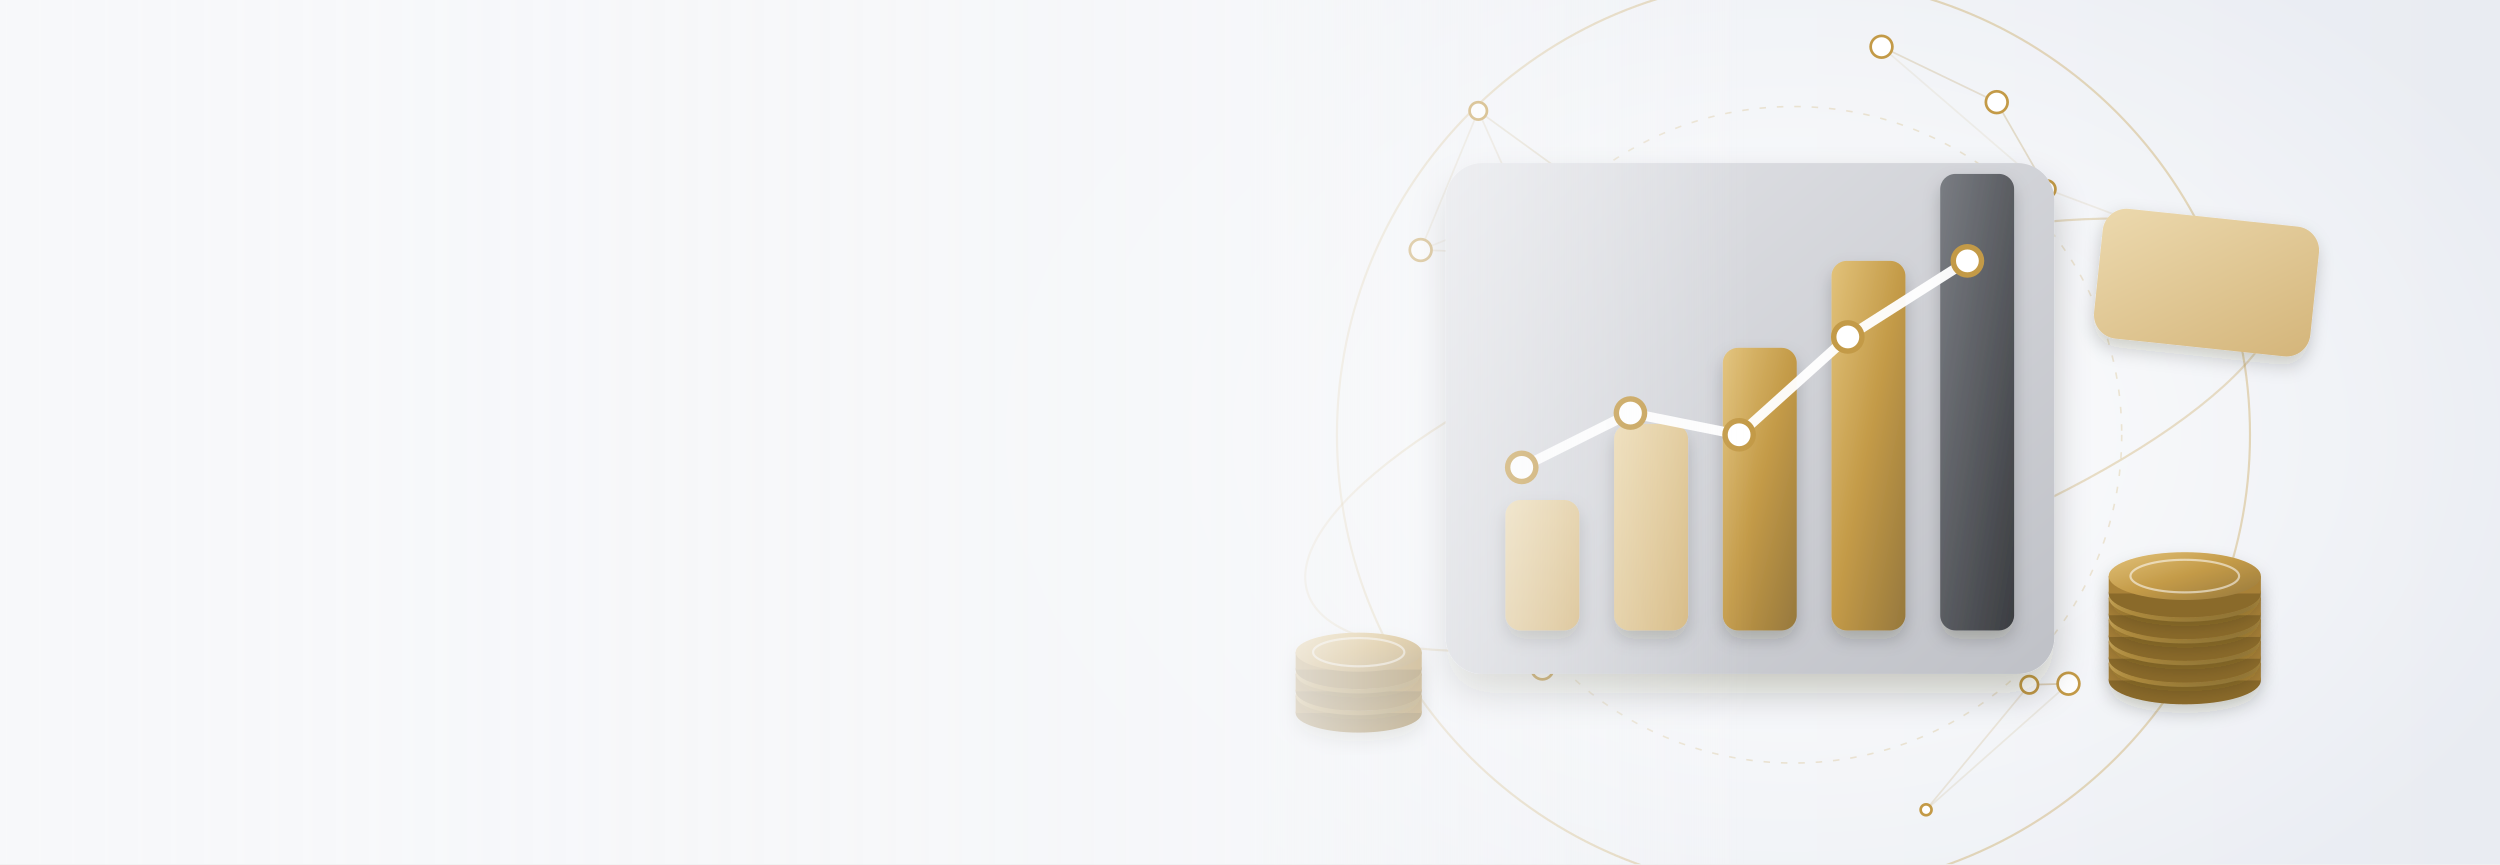
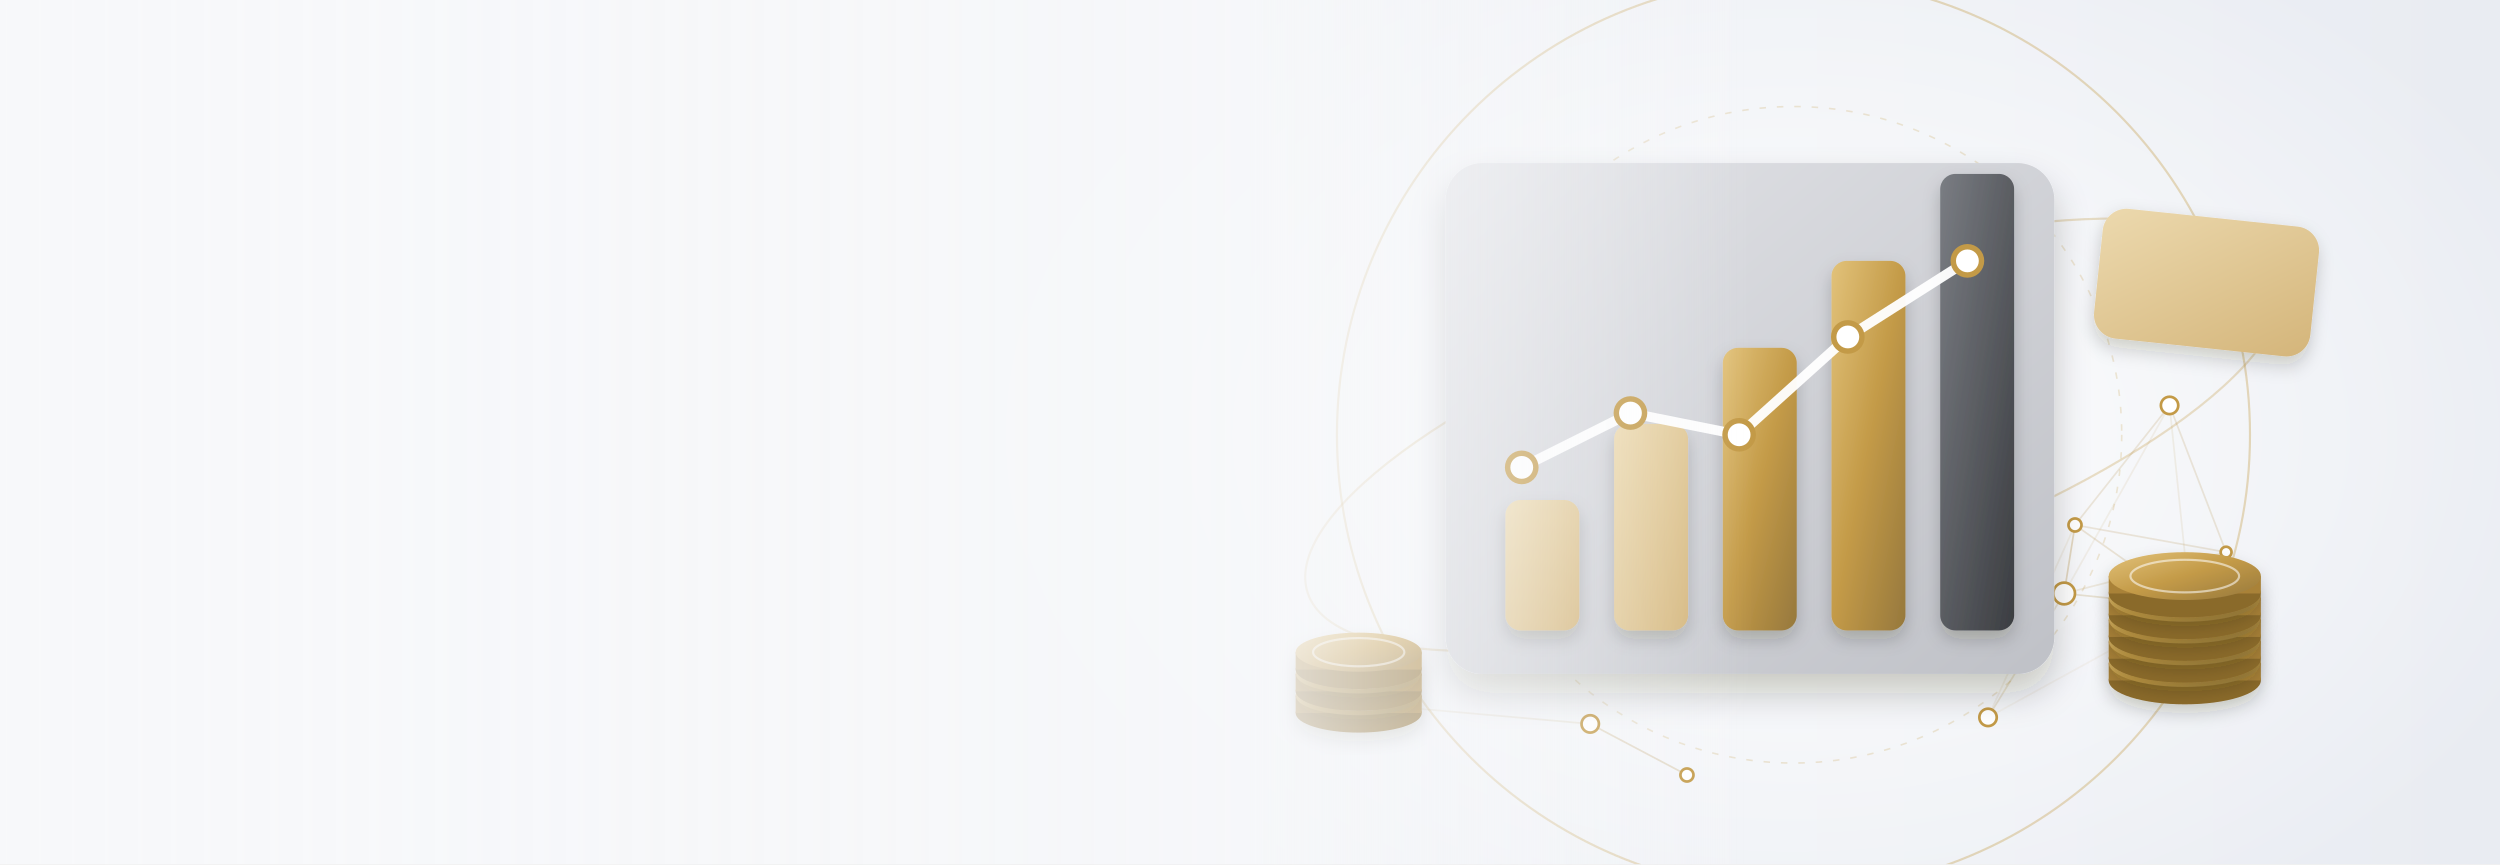
<svg xmlns="http://www.w3.org/2000/svg" viewBox="0 0 2300 795" width="2300" height="795" preserveAspectRatio="xMidYMid slice">
  <defs>
    <linearGradient id="bgfundseh" x1="0" y1="0" x2="1" y2="0">
      <stop offset="0" stop-color="#f7f8fa" />
      <stop offset="0.45" stop-color="#f1f3f7" />
      <stop offset="1" stop-color="#e9ecf2" />
    </linearGradient>
    <linearGradient id="goldfundseh" x1="0" y1="0" x2="1" y2="1">
      <stop offset="0" stop-color="#e2c27a" />
      <stop offset="0.5" stop-color="#c39a47" />
      <stop offset="1" stop-color="#96783d" />
    </linearGradient>
    <linearGradient id="tanfundseh" x1="0" y1="0" x2="1" y2="1">
      <stop offset="0" stop-color="#ecd9ae" />
      <stop offset="1" stop-color="#d4b57a" />
    </linearGradient>
    <linearGradient id="darkfundseh" x1="0" y1="0" x2="1" y2="1">
      <stop offset="0" stop-color="#7a7d83" />
      <stop offset="1" stop-color="#3b3d41" />
    </linearGradient>
    <linearGradient id="greyfundseh" x1="0" y1="0" x2="1" y2="1">
      <stop offset="0" stop-color="#e3e4e8" />
      <stop offset="1" stop-color="#bfc1c7" />
    </linearGradient>
    <radialGradient id="glowfundseh" cx="0.5" cy="0.5" r="0.5">
      <stop offset="0" stop-color="#fff" stop-opacity="0.95" />
      <stop offset="1" stop-color="#fff" stop-opacity="0" />
    </radialGradient>
    <filter id="shfundseh" x="-30%" y="-30%" width="160%" height="170%">
      <feDropShadow dx="0" dy="18" stdDeviation="16" flood-color="#2b2410" flood-opacity="0.22" />
    </filter>
    <filter id="shsfundseh" x="-30%" y="-30%" width="160%" height="170%">
      <feDropShadow dx="0" dy="8" stdDeviation="8" flood-color="#2b2410" flood-opacity="0.2" />
    </filter>
  </defs>
  <linearGradient id="veilfundseh" x1="0" y1="0" x2="1" y2="0">
    <stop offset="0" stop-color="#f7f8fa" stop-opacity="1" />
    <stop offset="0.5" stop-color="#f7f8fa" stop-opacity="0.85" />
    <stop offset="0.7" stop-color="#f7f8fa" stop-opacity="0" />
  </linearGradient>
  <rect width="2300" height="795" fill="url(#bgfundseh)" />
  <ellipse cx="1650" cy="400" rx="760" ry="520" fill="url(#glowfundseh)" />
  <circle cx="1650" cy="400" r="420" fill="none" stroke="#c39a47" stroke-opacity="0.35" stroke-width="2" />
  <circle cx="1650" cy="400" r="302" fill="none" stroke="#c39a47" stroke-opacity="0.22" stroke-width="1.5" stroke-dasharray="6 10" />
  <ellipse cx="1650" cy="400" rx="470" ry="143" fill="none" stroke="#c39a47" stroke-opacity="0.3" stroke-width="2" transform="rotate(-18 1650 400)" />
-   <line x1="1455" y1="171" x2="1307" y2="230" stroke="#b08a3e" stroke-opacity="0.15" stroke-width="1.6" />
-   <line x1="1455" y1="171" x2="1360" y2="102" stroke="#b08a3e" stroke-opacity="0.22" stroke-width="1.6" />
-   <line x1="1455" y1="171" x2="1419" y2="234" stroke="#b08a3e" stroke-opacity="0.29" stroke-width="1.6" />
-   <line x1="1731" y1="43" x2="1837" y2="94" stroke="#b08a3e" stroke-opacity="0.22" stroke-width="1.6" />
-   <line x1="1731" y1="43" x2="1883" y2="174" stroke="#b08a3e" stroke-opacity="0.09" stroke-width="1.6" />
-   <line x1="2059" y1="240" x2="1883" y2="174" stroke="#b08a3e" stroke-opacity="0.11" stroke-width="1.6" />
-   <line x1="1419" y1="615" x2="1436" y2="586" stroke="#b08a3e" stroke-opacity="0.35" stroke-width="1.6" />
-   <line x1="1419" y1="615" x2="1382" y2="573" stroke="#b08a3e" stroke-opacity="0.31" stroke-width="1.6" />
-   <line x1="1903" y1="629" x2="1867" y2="630" stroke="#b08a3e" stroke-opacity="0.34" stroke-width="1.6" />
-   <line x1="1903" y1="629" x2="1772" y2="745" stroke="#b08a3e" stroke-opacity="0.13" stroke-width="1.6" />
-   <line x1="1436" y1="586" x2="1382" y2="573" stroke="#b08a3e" stroke-opacity="0.31" stroke-width="1.6" />
-   <line x1="1867" y1="630" x2="1772" y2="745" stroke="#b08a3e" stroke-opacity="0.17" stroke-width="1.6" />
-   <line x1="1837" y1="94" x2="1883" y2="174" stroke="#b08a3e" stroke-opacity="0.26" stroke-width="1.6" />
-   <line x1="1307" y1="230" x2="1360" y2="102" stroke="#b08a3e" stroke-opacity="0.19" stroke-width="1.6" />
-   <line x1="1307" y1="230" x2="1419" y2="234" stroke="#b08a3e" stroke-opacity="0.23" stroke-width="1.6" />
-   <line x1="1360" y1="102" x2="1419" y2="234" stroke="#b08a3e" stroke-opacity="0.18" stroke-width="1.6" />
-   <circle cx="1455" cy="171" r="6" fill="#fff" stroke="#c39a47" stroke-width="2.5" />
-   <circle cx="1731" cy="43" r="10" fill="#fff" stroke="#c39a47" stroke-width="2.5" />
-   <circle cx="2059" cy="240" r="6" fill="#fff" stroke="#c39a47" stroke-width="2.5" />
-   <circle cx="1419" cy="615" r="10" fill="#fff" stroke="#c39a47" stroke-width="2.5" />
-   <circle cx="1903" cy="629" r="10" fill="#fff" stroke="#c39a47" stroke-width="2.5" />
-   <circle cx="1436" cy="586" r="6" fill="#fff" stroke="#c39a47" stroke-width="2.5" />
-   <circle cx="1867" cy="630" r="8" fill="#fff" stroke="#c39a47" stroke-width="2.5" />
-   <circle cx="1837" cy="94" r="10" fill="#fff" stroke="#c39a47" stroke-width="2.5" />
-   <circle cx="1307" cy="230" r="10" fill="#fff" stroke="#c39a47" stroke-width="2.5" />
-   <circle cx="1360" cy="102" r="8" fill="#fff" stroke="#c39a47" stroke-width="2.5" />
-   <circle cx="1883" cy="174" r="8" fill="#fff" stroke="#c39a47" stroke-width="2.5" />
-   <circle cx="1382" cy="573" r="5" fill="#fff" stroke="#c39a47" stroke-width="2.5" />
-   <circle cx="1419" cy="234" r="8" fill="#fff" stroke="#c39a47" stroke-width="2.5" />
-   <circle cx="1772" cy="745" r="5" fill="#fff" stroke="#c39a47" stroke-width="2.5" />
+   <line x1="1293" y1="651" x2="1463" y2="666" stroke="#b08a3e" stroke-opacity="0.14" stroke-width="1.6" />
+   <line x1="1582" y1="184" x2="1402" y2="312" stroke="#b08a3e" stroke-opacity="0.06" stroke-width="1.6" />
+   <line x1="1582" y1="184" x2="1483" y2="215" stroke="#b08a3e" stroke-opacity="0.24" stroke-width="1.6" />
+   <line x1="1582" y1="184" x2="1438" y2="251" stroke="#b08a3e" stroke-opacity="0.15" stroke-width="1.6" />
+   <line x1="1582" y1="184" x2="1414" y2="316" stroke="#b08a3e" stroke-opacity="0.07" stroke-width="1.6" />
+   <line x1="1402" y1="312" x2="1483" y2="215" stroke="#b08a3e" stroke-opacity="0.21" stroke-width="1.6" />
+   <line x1="1402" y1="312" x2="1438" y2="251" stroke="#b08a3e" stroke-opacity="0.29" stroke-width="1.6" />
+   <line x1="1402" y1="312" x2="1414" y2="316" stroke="#b08a3e" stroke-opacity="0.38" stroke-width="1.6" />
+   <line x1="2048" y1="508" x2="1996" y2="373" stroke="#b08a3e" stroke-opacity="0.18" stroke-width="1.6" />
+   <line x1="2048" y1="508" x2="1899" y2="546" stroke="#b08a3e" stroke-opacity="0.16" stroke-width="1.6" />
+   <line x1="2048" y1="508" x2="2015" y2="558" stroke="#b08a3e" stroke-opacity="0.31" stroke-width="1.6" />
+   <line x1="2048" y1="508" x2="1909" y2="483" stroke="#b08a3e" stroke-opacity="0.18" stroke-width="1.6" />
+   <line x1="1996" y1="373" x2="1899" y2="546" stroke="#b08a3e" stroke-opacity="0.10" stroke-width="1.6" />
+   <line x1="1996" y1="373" x2="2015" y2="558" stroke="#b08a3e" stroke-opacity="0.11" stroke-width="1.6" />
+   <line x1="1996" y1="373" x2="1909" y2="483" stroke="#b08a3e" stroke-opacity="0.18" stroke-width="1.6" />
+   <line x1="1483" y1="215" x2="1438" y2="251" stroke="#b08a3e" stroke-opacity="0.31" stroke-width="1.6" />
+   <line x1="1483" y1="215" x2="1414" y2="316" stroke="#b08a3e" stroke-opacity="0.21" stroke-width="1.6" />
+   <line x1="1899" y1="546" x2="2015" y2="558" stroke="#b08a3e" stroke-opacity="0.22" stroke-width="1.6" />
+   <line x1="1899" y1="546" x2="1829" y2="660" stroke="#b08a3e" stroke-opacity="0.19" stroke-width="1.6" />
+   <line x1="1899" y1="546" x2="1909" y2="483" stroke="#b08a3e" stroke-opacity="0.30" stroke-width="1.6" />
+   <line x1="2015" y1="558" x2="1829" y2="660" stroke="#b08a3e" stroke-opacity="0.07" stroke-width="1.6" />
+   <line x1="2015" y1="558" x2="1909" y2="483" stroke="#b08a3e" stroke-opacity="0.20" stroke-width="1.6" />
+   <line x1="1829" y1="660" x2="1909" y2="483" stroke="#b08a3e" stroke-opacity="0.10" stroke-width="1.6" />
+   <line x1="1463" y1="666" x2="1552" y2="713" stroke="#b08a3e" stroke-opacity="0.25" stroke-width="1.6" />
+   <line x1="1438" y1="251" x2="1414" y2="316" stroke="#b08a3e" stroke-opacity="0.29" stroke-width="1.6" />
+   <circle cx="1293" cy="651" r="6" fill="#fff" stroke="#c39a47" stroke-width="2.5" />
+   <circle cx="1582" cy="184" r="5" fill="#fff" stroke="#c39a47" stroke-width="2.5" />
+   <circle cx="1402" cy="312" r="5" fill="#fff" stroke="#c39a47" stroke-width="2.5" />
+   <circle cx="2048" cy="508" r="5" fill="#fff" stroke="#c39a47" stroke-width="2.5" />
+   <circle cx="1996" cy="373" r="8" fill="#fff" stroke="#c39a47" stroke-width="2.5" />
+   <circle cx="1483" cy="215" r="6" fill="#fff" stroke="#c39a47" stroke-width="2.5" />
+   <circle cx="1899" cy="546" r="10" fill="#fff" stroke="#c39a47" stroke-width="2.5" />
+   <circle cx="2015" cy="558" r="6" fill="#fff" stroke="#c39a47" stroke-width="2.5" />
+   <circle cx="1829" cy="660" r="8" fill="#fff" stroke="#c39a47" stroke-width="2.5" />
+   <circle cx="1909" cy="483" r="6" fill="#fff" stroke="#c39a47" stroke-width="2.5" />
+   <circle cx="1463" cy="666" r="8" fill="#fff" stroke="#c39a47" stroke-width="2.5" />
+   <circle cx="1552" cy="713" r="6" fill="#fff" stroke="#c39a47" stroke-width="2.5" />
+   <circle cx="1438" cy="251" r="8" fill="#fff" stroke="#c39a47" stroke-width="2.5" />
+   <circle cx="1414" cy="316" r="6" fill="#fff" stroke="#c39a47" stroke-width="2.5" />
  <rect x="1330" y="150" width="560" height="470" rx="34" fill="url(#greyfundseh)" filter="url(#shfundseh)" transform="rotate(0 1610.0 385.0)" />
  <rect x="1385" y="460" width="68" height="120" rx="14" fill="url(#tanfundseh)" filter="url(#shsfundseh)" />
  <rect x="1485" y="390" width="68" height="190" rx="14" fill="url(#tanfundseh)" filter="url(#shsfundseh)" />
  <rect x="1585" y="320" width="68" height="260" rx="14" fill="url(#goldfundseh)" filter="url(#shsfundseh)" />
  <rect x="1685" y="240" width="68" height="340" rx="14" fill="url(#goldfundseh)" filter="url(#shsfundseh)" />
  <rect x="1785" y="160" width="68" height="420" rx="14" fill="url(#darkfundseh)" filter="url(#shsfundseh)" />
  <polyline points="1400,430 1500,380 1600,400 1700,310 1810,240" fill="none" stroke="#fff" stroke-width="9" stroke-linecap="round" stroke-linejoin="round" opacity="0.95" />
  <circle cx="1400" cy="430" r="13" fill="#fff" stroke="#c39a47" stroke-width="5" />
  <circle cx="1500" cy="380" r="13" fill="#fff" stroke="#c39a47" stroke-width="5" />
  <circle cx="1600" cy="400" r="13" fill="#fff" stroke="#c39a47" stroke-width="5" />
  <circle cx="1700" cy="310" r="13" fill="#fff" stroke="#c39a47" stroke-width="5" />
  <circle cx="1810" cy="240" r="13" fill="#fff" stroke="#c39a47" stroke-width="5" />
  <g filter="url(#shsfundseh)">
    <ellipse cx="2010" cy="626" rx="70" ry="22" fill="#8a6a2c" />
    <rect x="1940" y="610" width="140" height="16" fill="#a98238" />
    <ellipse cx="2010" cy="610" rx="70" ry="22" fill="url(#goldfundseh)" />
    <ellipse cx="2010" cy="610" rx="50" ry="15" fill="none" stroke="#fff" stroke-opacity="0.55" stroke-width="2" />
  </g>
  <g filter="url(#shsfundseh)">
    <ellipse cx="2010" cy="606" rx="70" ry="22" fill="#8a6a2c" />
    <rect x="1940" y="590" width="140" height="16" fill="#a98238" />
    <ellipse cx="2010" cy="590" rx="70" ry="22" fill="url(#goldfundseh)" />
    <ellipse cx="2010" cy="590" rx="50" ry="15" fill="none" stroke="#fff" stroke-opacity="0.55" stroke-width="2" />
  </g>
  <g filter="url(#shsfundseh)">
    <ellipse cx="2010" cy="586" rx="70" ry="22" fill="#8a6a2c" />
    <rect x="1940" y="570" width="140" height="16" fill="#a98238" />
    <ellipse cx="2010" cy="570" rx="70" ry="22" fill="url(#goldfundseh)" />
    <ellipse cx="2010" cy="570" rx="50" ry="15" fill="none" stroke="#fff" stroke-opacity="0.55" stroke-width="2" />
  </g>
  <g filter="url(#shsfundseh)">
    <ellipse cx="2010" cy="566" rx="70" ry="22" fill="#8a6a2c" />
    <rect x="1940" y="550" width="140" height="16" fill="#a98238" />
    <ellipse cx="2010" cy="550" rx="70" ry="22" fill="url(#goldfundseh)" />
    <ellipse cx="2010" cy="550" rx="50" ry="15" fill="none" stroke="#fff" stroke-opacity="0.55" stroke-width="2" />
  </g>
  <g filter="url(#shsfundseh)">
    <ellipse cx="2010" cy="546" rx="70" ry="22" fill="#8a6a2c" />
    <rect x="1940" y="530" width="140" height="16" fill="#a98238" />
    <ellipse cx="2010" cy="530" rx="70" ry="22" fill="url(#goldfundseh)" />
    <ellipse cx="2010" cy="530" rx="50" ry="15" fill="none" stroke="#fff" stroke-opacity="0.55" stroke-width="2" />
  </g>
  <g filter="url(#shsfundseh)">
    <ellipse cx="1250" cy="656" rx="58" ry="18" fill="#8a6a2c" />
    <rect x="1192" y="640" width="116" height="16" fill="#a98238" />
    <ellipse cx="1250" cy="640" rx="58" ry="18" fill="url(#goldfundseh)" />
    <ellipse cx="1250" cy="640" rx="42" ry="13" fill="none" stroke="#fff" stroke-opacity="0.55" stroke-width="2" />
  </g>
  <g filter="url(#shsfundseh)">
    <ellipse cx="1250" cy="636" rx="58" ry="18" fill="#8a6a2c" />
    <rect x="1192" y="620" width="116" height="16" fill="#a98238" />
    <ellipse cx="1250" cy="620" rx="58" ry="18" fill="url(#goldfundseh)" />
    <ellipse cx="1250" cy="620" rx="42" ry="13" fill="none" stroke="#fff" stroke-opacity="0.55" stroke-width="2" />
  </g>
  <g filter="url(#shsfundseh)">
    <ellipse cx="1250" cy="616" rx="58" ry="18" fill="#8a6a2c" />
    <rect x="1192" y="600" width="116" height="16" fill="#a98238" />
    <ellipse cx="1250" cy="600" rx="58" ry="18" fill="url(#goldfundseh)" />
    <ellipse cx="1250" cy="600" rx="42" ry="13" fill="none" stroke="#fff" stroke-opacity="0.55" stroke-width="2" />
  </g>
  <rect x="1930" y="200" width="200" height="120" rx="22" fill="url(#tanfundseh)" filter="url(#shsfundseh)" transform="rotate(6 2030.0 260.0)" />
  <rect width="2300" height="795" fill="url(#veilfundseh)" />
</svg>
